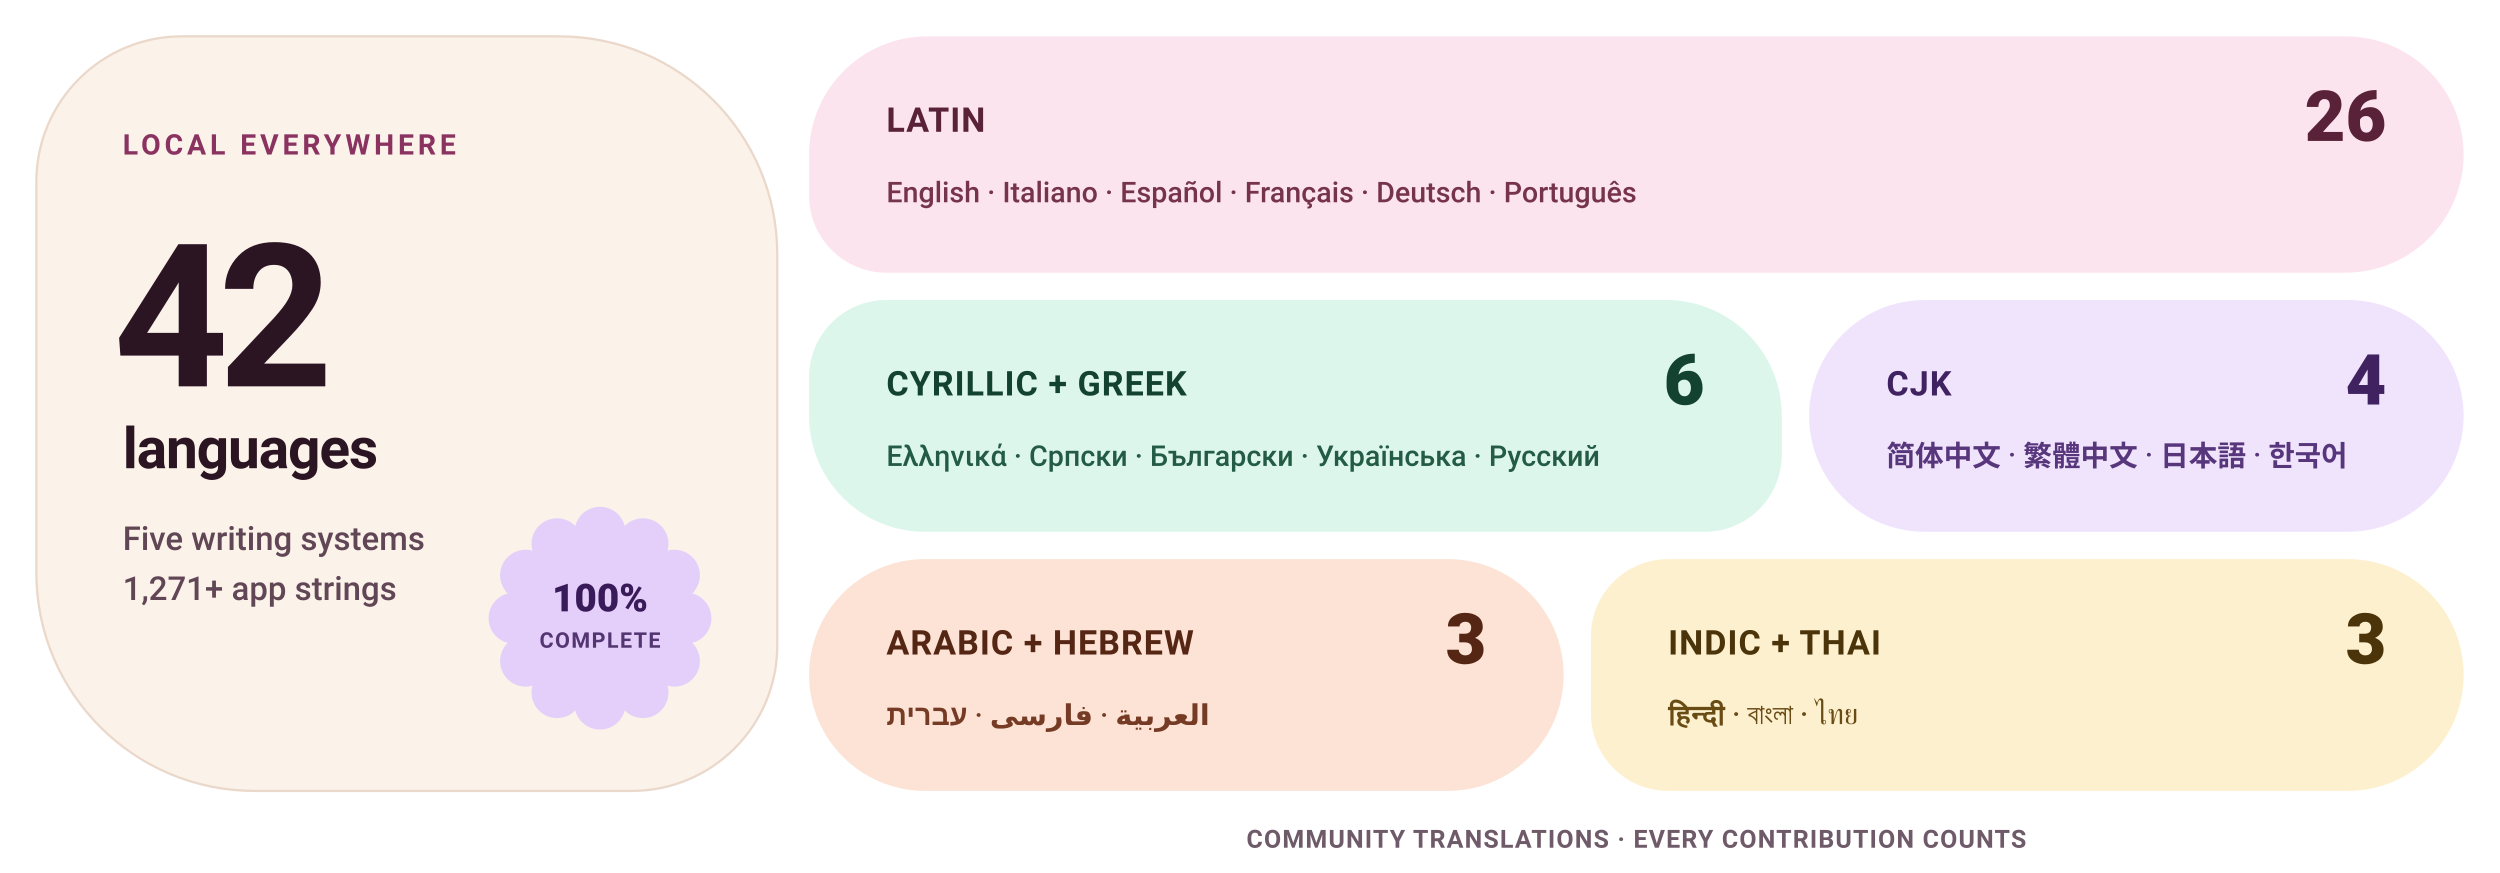
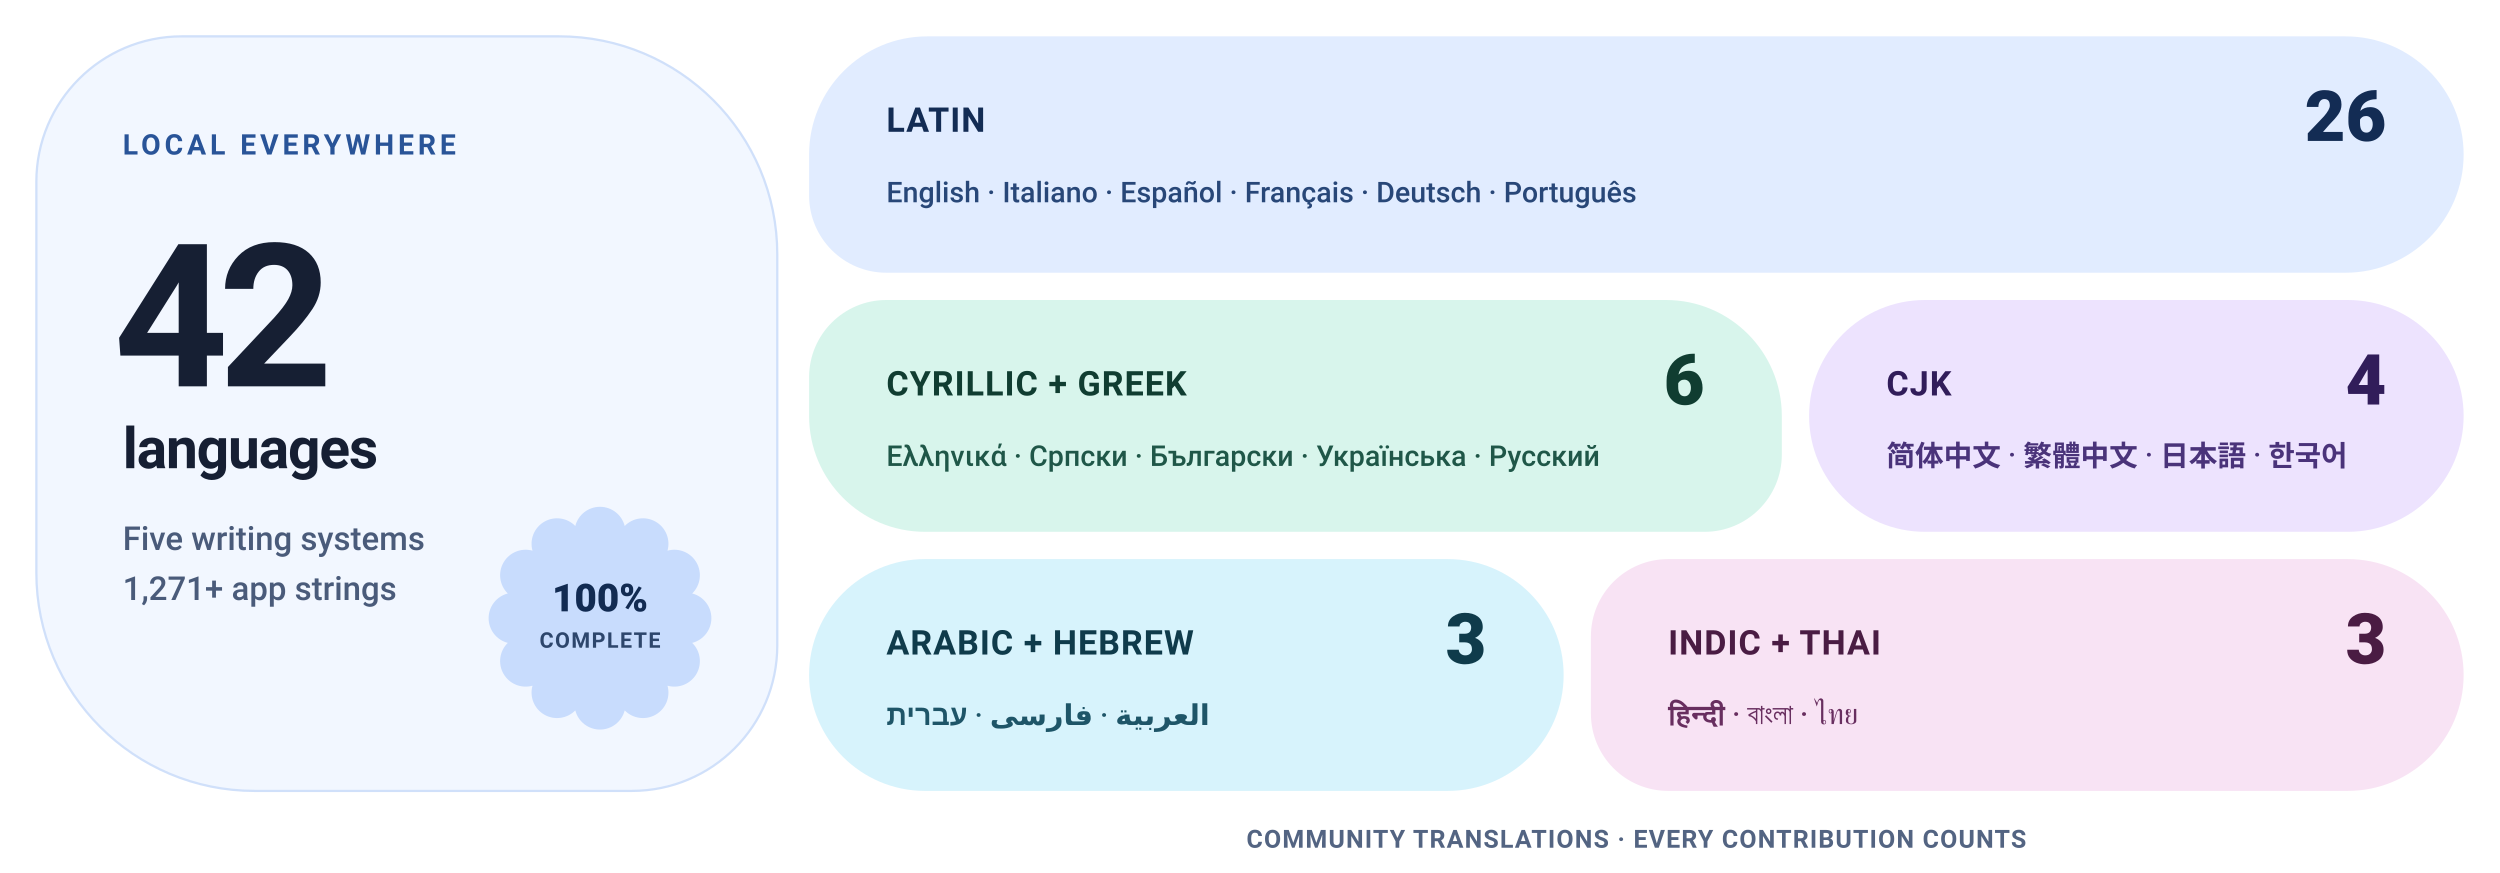
<svg xmlns="http://www.w3.org/2000/svg" width="1100" height="384" viewBox="0 0 1100 384" role="img" aria-label="Levyra localization coverage: 100% across 42 languages">
  <style>
    text { font-family: Roboto,-apple-system,BlinkMacSystemFont,'Segoe UI',Helvetica,Arial,sans-serif; }
-     .eyebrow { fill: #8A3260; font-size: 12.5px; font-weight: 720; letter-spacing: 1.7px; }
-     .hero { fill: #2C1523; font-size: 88px; font-weight: 780; letter-spacing: -4.5px; }
-     .hero-label { fill: #2C1523; font-size: 25px; font-weight: 680; letter-spacing: -.5px; }
-     .meta { fill: #614656; font-size: 14.5px; font-weight: 540; }
-     .status { fill: #3A1B59; font-size: 17px; font-weight: 800; }
-     .status-sub { fill: #3A1B59; font-size: 9.5px; font-weight: 720; letter-spacing: .6px; opacity: .85; }
+     .eyebrow { fill: #295498; font-size: 12.5px; font-weight: 720; letter-spacing: 1.7px; }
+     .hero { fill: #161F33; font-size: 88px; font-weight: 780; letter-spacing: -4.5px; }
+     .hero-label { fill: #161F33; font-size: 25px; font-weight: 680; letter-spacing: -.5px; }
+     .meta { fill: #4A5B7A; font-size: 14.5px; font-weight: 540; }
+     .status { fill: #122B52; font-size: 17px; font-weight: 800; }
+     .status-sub { fill: #122B52; font-size: 9.5px; font-weight: 720; letter-spacing: .6px; opacity: .85; }
    .tile-label { font-size: 15px; font-weight: 760; letter-spacing: .45px; }
    .tile-count { font-size: 31px; font-weight: 800; }
    .tile-examples { font-size: 12.6px; font-weight: 550; }
-     .footer { fill: #6E5A68; font-size: 11px; font-weight: 650; letter-spacing: .5px; }
+     .footer { fill: #536482; font-size: 11px; font-weight: 650; letter-spacing: .5px; }
  </style>
-   <path d="M 80.00 16.00 H 246.00 A 96 96 0 0 1 342.00 112.00 V 284.00 A 64 64 0 0 1 278.00 348.00 H 112.00 A 96 96 0 0 1 16.00 252.00 V 80.00 A 64 64 0 0 1 80.00 16.00 Z" fill="#FBF2EA" stroke="#EAD8CA" stroke-width="1" />
+   <path d="M 80.00 16.00 H 246.00 A 96 96 0 0 1 342.00 112.00 V 284.00 A 64 64 0 0 1 278.00 348.00 H 112.00 A 96 96 0 0 1 16.00 252.00 V 80.00 A 64 64 0 0 1 80.00 16.00 Z" fill="#F2F7FF" stroke="#D0E0FA" stroke-width="1" />
  <text x="54" y="68" class="eyebrow">LOCAL EVERYWHERE</text>
  <text x="50" y="170" class="hero">42</text>
  <text x="54" y="206" class="hero-label">languages</text>
  <text x="54" y="242" class="meta">Five writing systems</text>
  <text x="54" y="264" class="meta">1,271+ app strings</text>
-   <path d="M 253.13 231.43 A 11.22 11.22 0 0 1 274.87 231.43 A 11.22 11.22 0 0 1 293.70 242.30 A 11.22 11.22 0 0 1 304.57 261.13 A 11.22 11.22 0 0 1 304.57 282.87 A 11.22 11.22 0 0 1 293.70 301.70 A 11.22 11.22 0 0 1 274.87 312.57 A 11.22 11.22 0 0 1 253.13 312.57 A 11.22 11.22 0 0 1 234.30 301.70 A 11.22 11.22 0 0 1 223.43 282.87 A 11.22 11.22 0 0 1 223.43 261.13 A 11.22 11.22 0 0 1 234.30 242.30 A 11.22 11.22 0 0 1 253.13 231.43 Z" fill="#E4CEFA" />
+   <path d="M 253.13 231.43 A 11.22 11.22 0 0 1 274.87 231.43 A 11.22 11.22 0 0 1 293.70 242.30 A 11.22 11.22 0 0 1 304.57 261.13 A 11.22 11.22 0 0 1 304.57 282.87 A 11.22 11.22 0 0 1 293.70 301.70 A 11.22 11.22 0 0 1 274.87 312.57 A 11.22 11.22 0 0 1 253.13 312.57 A 11.22 11.22 0 0 1 234.30 301.70 A 11.22 11.22 0 0 1 223.43 282.87 A 11.22 11.22 0 0 1 223.43 261.13 A 11.22 11.22 0 0 1 234.30 242.30 A 11.22 11.22 0 0 1 253.13 231.43 Z" fill="#C8DCFD" />
  <text x="264" y="269" text-anchor="middle" class="status">100%</text>
  <text x="264" y="285" text-anchor="middle" class="status-sub">COMPLETE</text>
-   <path d="M 408.00 16.00 H 1032.00 A 52 52 0 0 1 1084.00 68.00 V 68.00 A 52 52 0 0 1 1032.00 120.00 H 390.00 A 34 34 0 0 1 356.00 86.00 V 68.00 A 52 52 0 0 1 408.00 16.00 Z" fill="#FCE4EE" />
-   <text x="390" y="58" fill="#5A2238" class="tile-label">LATIN</text>
-   <text x="1050" y="62" text-anchor="end" fill="#5A2238" class="tile-count">26</text>
-   <text x="390" y="89" fill="#75334D" class="tile-examples">English · Italiano · Español · Français · Deutsch · Português</text>
-   <path d="M 390.00 132.00 H 733.00 A 51 51 0 0 1 784.00 183.00 V 200.00 A 34 34 0 0 1 750.00 234.00 H 407.00 A 51 51 0 0 1 356.00 183.00 V 166.00 A 34 34 0 0 1 390.00 132.00 Z" fill="#DCF6EB" />
-   <text x="390" y="174" fill="#144230" class="tile-label">CYRILLIC + GREEK</text>
-   <text x="750" y="178" text-anchor="end" fill="#144230" class="tile-count">6</text>
-   <text x="390" y="205" fill="#235B44" class="tile-examples">Ελληνικά · Српски · Български · Українська · Русский</text>
-   <path d="M 847.00 132.00 H 1033.00 A 51 51 0 0 1 1084.00 183.00 V 183.00 A 51 51 0 0 1 1033.00 234.00 H 847.00 A 51 51 0 0 1 796.00 183.00 V 183.00 A 51 51 0 0 1 847.00 132.00 Z" fill="#F0E4FD" />
-   <text x="830" y="174" fill="#3F225F" class="tile-label">CJK</text>
-   <text x="1050" y="178" text-anchor="end" fill="#3F225F" class="tile-count">4</text>
-   <text x="830" y="205" fill="#57367C" class="tile-examples">简体中文 · 繁體中文 · 日本語 · 한국어</text>
-   <path d="M 407.00 246.00 H 637.00 A 51 51 0 0 1 688.00 297.00 V 297.00 A 51 51 0 0 1 637.00 348.00 H 407.00 A 51 51 0 0 1 356.00 297.00 V 297.00 A 51 51 0 0 1 407.00 246.00 Z" fill="#FCE3D6" />
-   <text x="390" y="288" fill="#562614" class="tile-label">ARABIC + HEBREW</text>
-   <text x="654" y="292" text-anchor="end" fill="#562614" class="tile-count">3</text>
-   <text x="390" y="319" fill="#753B24" class="tile-examples">العربية · فارسی · עברית</text>
-   <path d="M 734.00 246.00 H 1033.00 A 51 51 0 0 1 1084.00 297.00 V 297.00 A 51 51 0 0 1 1033.00 348.00 H 734.00 A 34 34 0 0 1 700.00 314.00 V 280.00 A 34 34 0 0 1 734.00 246.00 Z" fill="#FDF0CF" />
-   <text x="734" y="288" fill="#4B3409" class="tile-label">INDIC + THAI</text>
-   <text x="1050" y="292" text-anchor="end" fill="#4B3409" class="tile-count">3</text>
-   <text x="734" y="319" fill="#694B14" class="tile-examples">हिन्दी · বাংলা · ไทย</text>
+   <path d="M 408.00 16.00 H 1032.00 A 52 52 0 0 1 1084.00 68.00 V 68.00 A 52 52 0 0 1 1032.00 120.00 H 390.00 A 34 34 0 0 1 356.00 86.00 V 68.00 A 52 52 0 0 1 408.00 16.00 Z" fill="#E1ECFF" />
+   <text x="390" y="58" fill="#132C54" class="tile-label">LATIN</text>
+   <text x="1050" y="62" text-anchor="end" fill="#132C54" class="tile-count">26</text>
+   <text x="390" y="89" fill="#284778" class="tile-examples">English · Italiano · Español · Français · Deutsch · Português</text>
+   <path d="M 390.00 132.00 H 733.00 A 51 51 0 0 1 784.00 183.00 V 200.00 A 34 34 0 0 1 750.00 234.00 H 407.00 A 51 51 0 0 1 356.00 183.00 V 166.00 A 34 34 0 0 1 390.00 132.00 Z" fill="#D8F5EC" />
+   <text x="390" y="174" fill="#103D31" class="tile-label">CYRILLIC + GREEK</text>
+   <text x="750" y="178" text-anchor="end" fill="#103D31" class="tile-count">6</text>
+   <text x="390" y="205" fill="#1F5748" class="tile-examples">Ελληνικά · Српски · Български · Українська · Русский</text>
+   <path d="M 847.00 132.00 H 1033.00 A 51 51 0 0 1 1084.00 183.00 V 183.00 A 51 51 0 0 1 1033.00 234.00 H 847.00 A 51 51 0 0 1 796.00 183.00 V 183.00 A 51 51 0 0 1 847.00 132.00 Z" fill="#EDE3FE" />
+   <text x="830" y="174" fill="#311D5A" class="tile-label">CJK</text>
+   <text x="1050" y="178" text-anchor="end" fill="#311D5A" class="tile-count">4</text>
+   <text x="830" y="205" fill="#4A337A" class="tile-examples">简体中文 · 繁體中文 · 日本語 · 한국어</text>
+   <path d="M 407.00 246.00 H 637.00 A 51 51 0 0 1 688.00 297.00 V 297.00 A 51 51 0 0 1 637.00 348.00 H 407.00 A 51 51 0 0 1 356.00 297.00 V 297.00 A 51 51 0 0 1 407.00 246.00 Z" fill="#D7F3FC" />
+   <text x="390" y="288" fill="#0F3B4B" class="tile-label">ARABIC + HEBREW</text>
+   <text x="654" y="292" text-anchor="end" fill="#0F3B4B" class="tile-count">3</text>
+   <text x="390" y="319" fill="#1E5568" class="tile-examples">العربية · فارسی · עברית</text>
+   <path d="M 734.00 246.00 H 1033.00 A 51 51 0 0 1 1084.00 297.00 V 297.00 A 51 51 0 0 1 1033.00 348.00 H 734.00 A 34 34 0 0 1 700.00 314.00 V 280.00 A 34 34 0 0 1 734.00 246.00 Z" fill="#F8E3F4" />
+   <text x="734" y="288" fill="#4A1C43" class="tile-label">INDIC + THAI</text>
+   <text x="1050" y="292" text-anchor="end" fill="#4A1C43" class="tile-count">3</text>
+   <text x="734" y="319" fill="#682E5F" class="tile-examples">हिन्दी · বাংলা · ไทย</text>
  <text x="720" y="373" text-anchor="middle" class="footer">COMMUNITY TRANSLATIONS · EVERY CONTRIBUTION COUNTS</text>
</svg>
